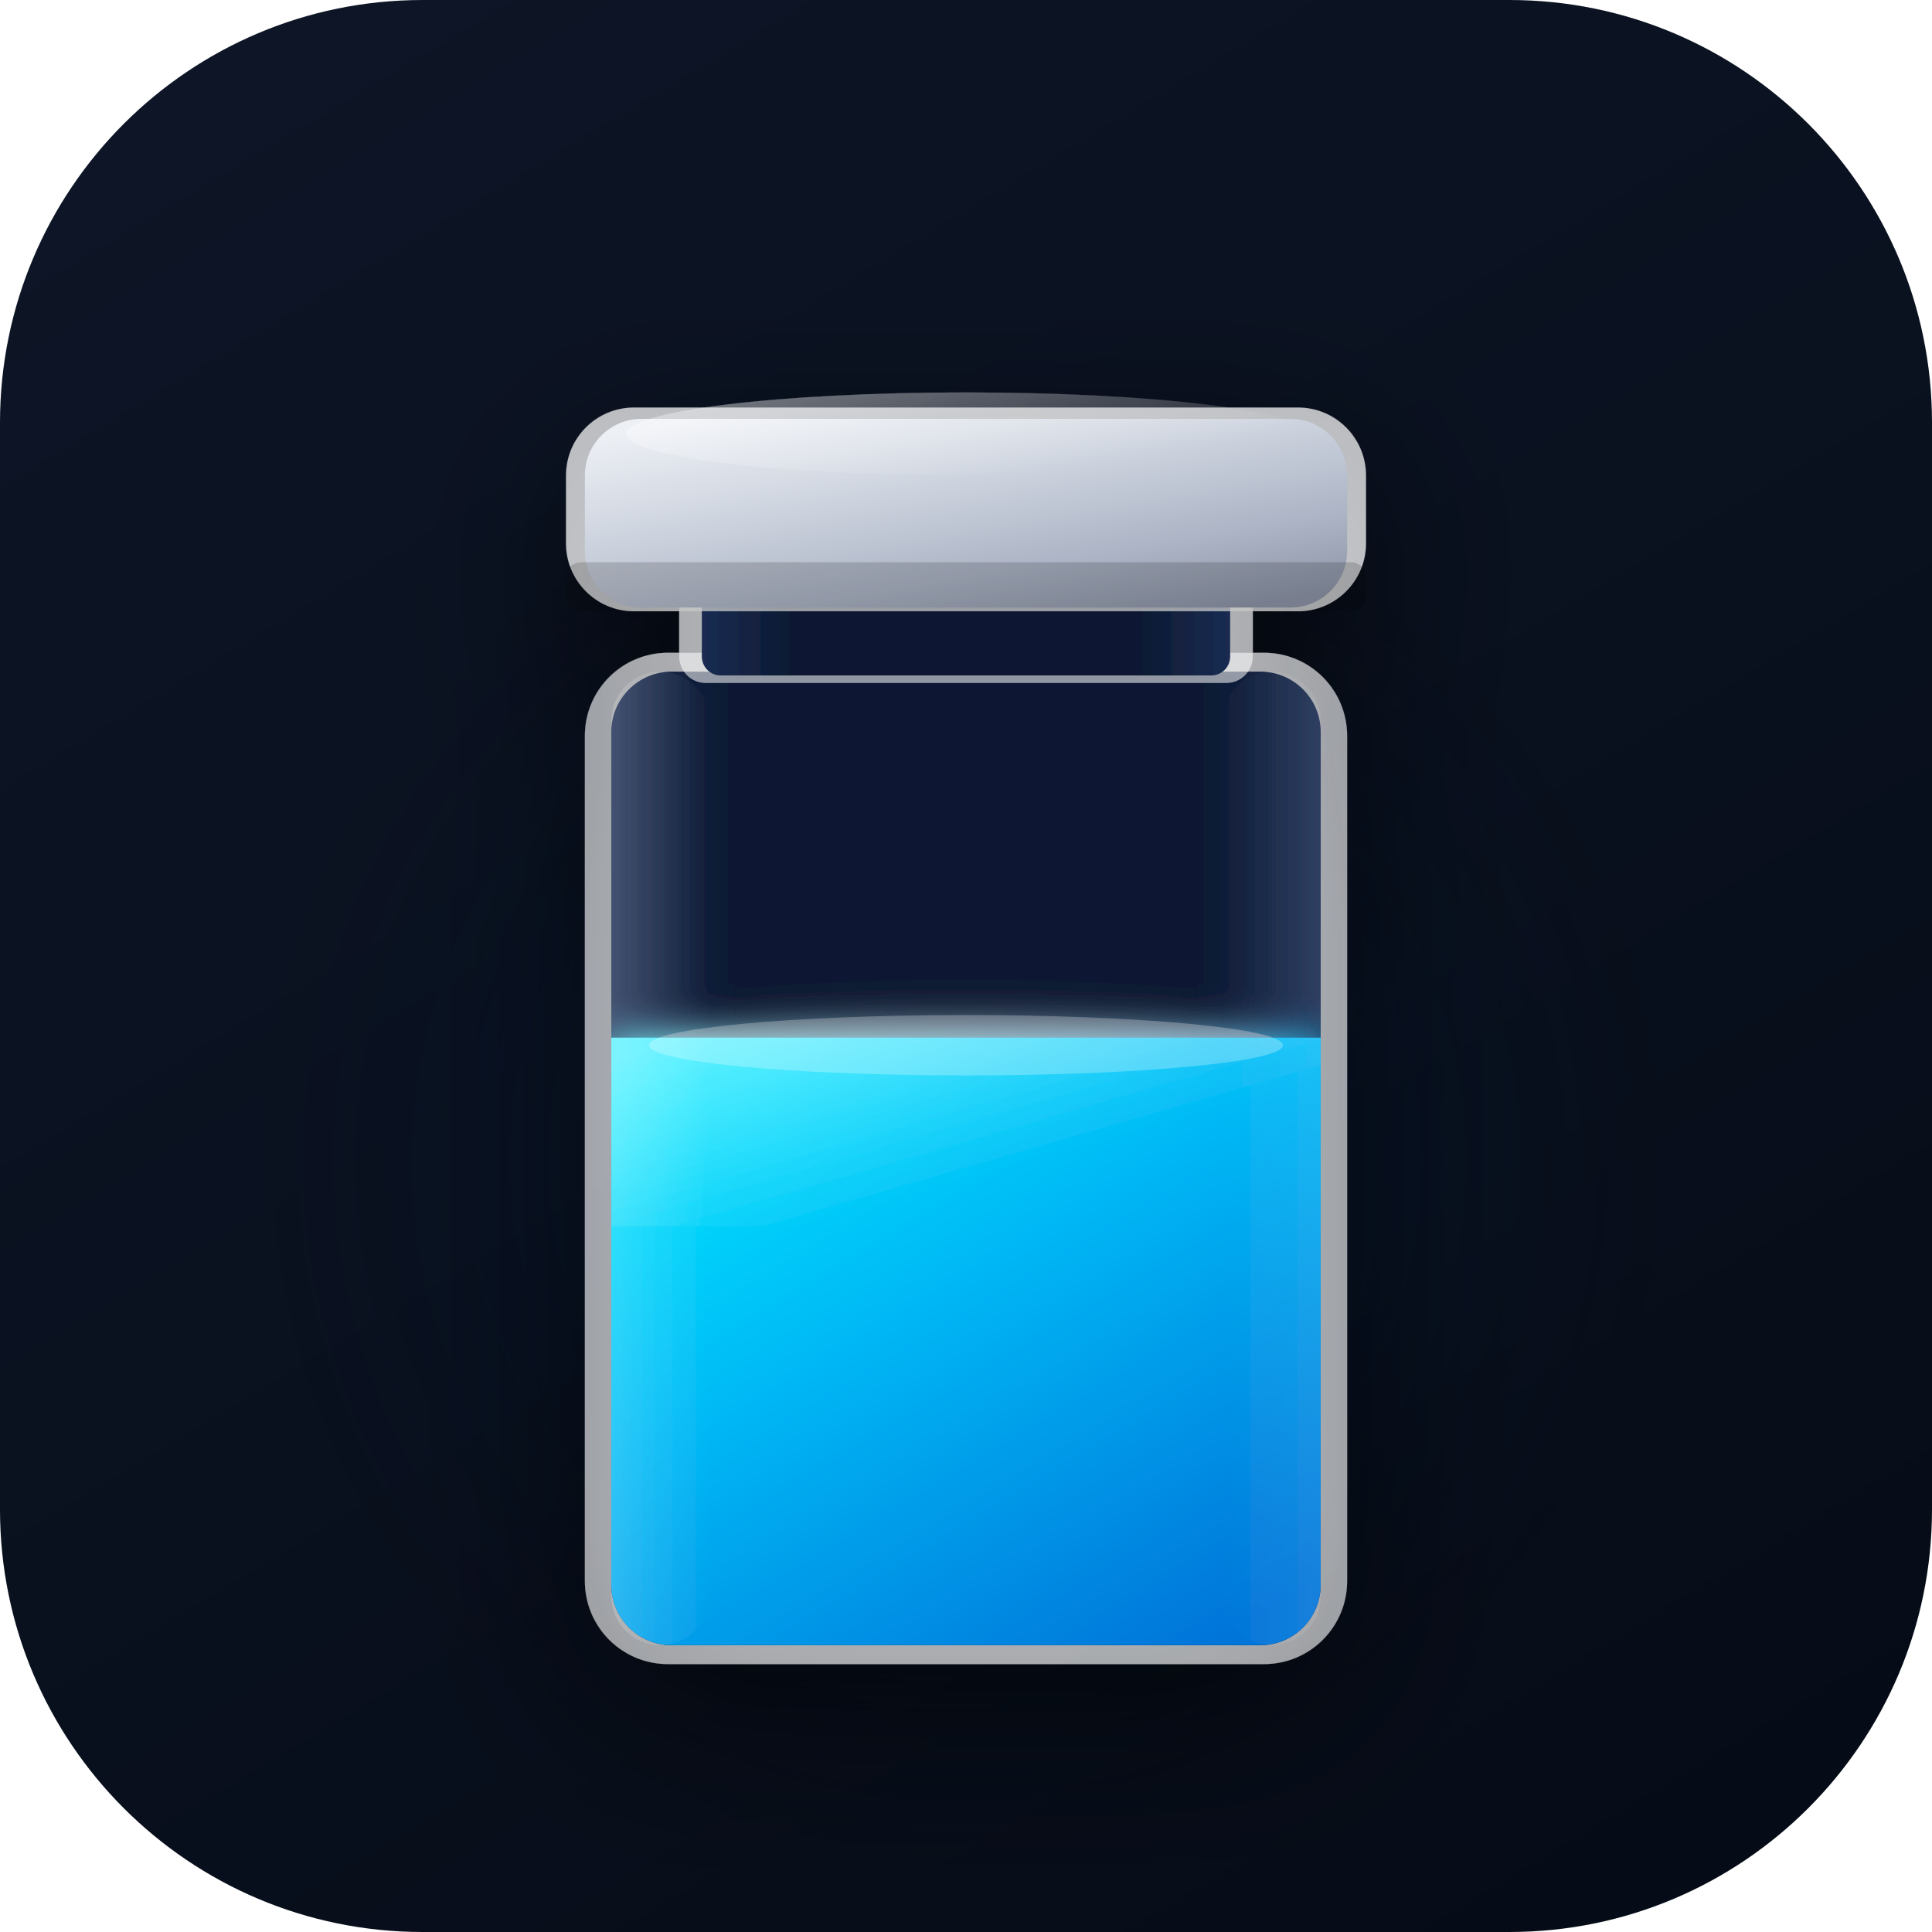
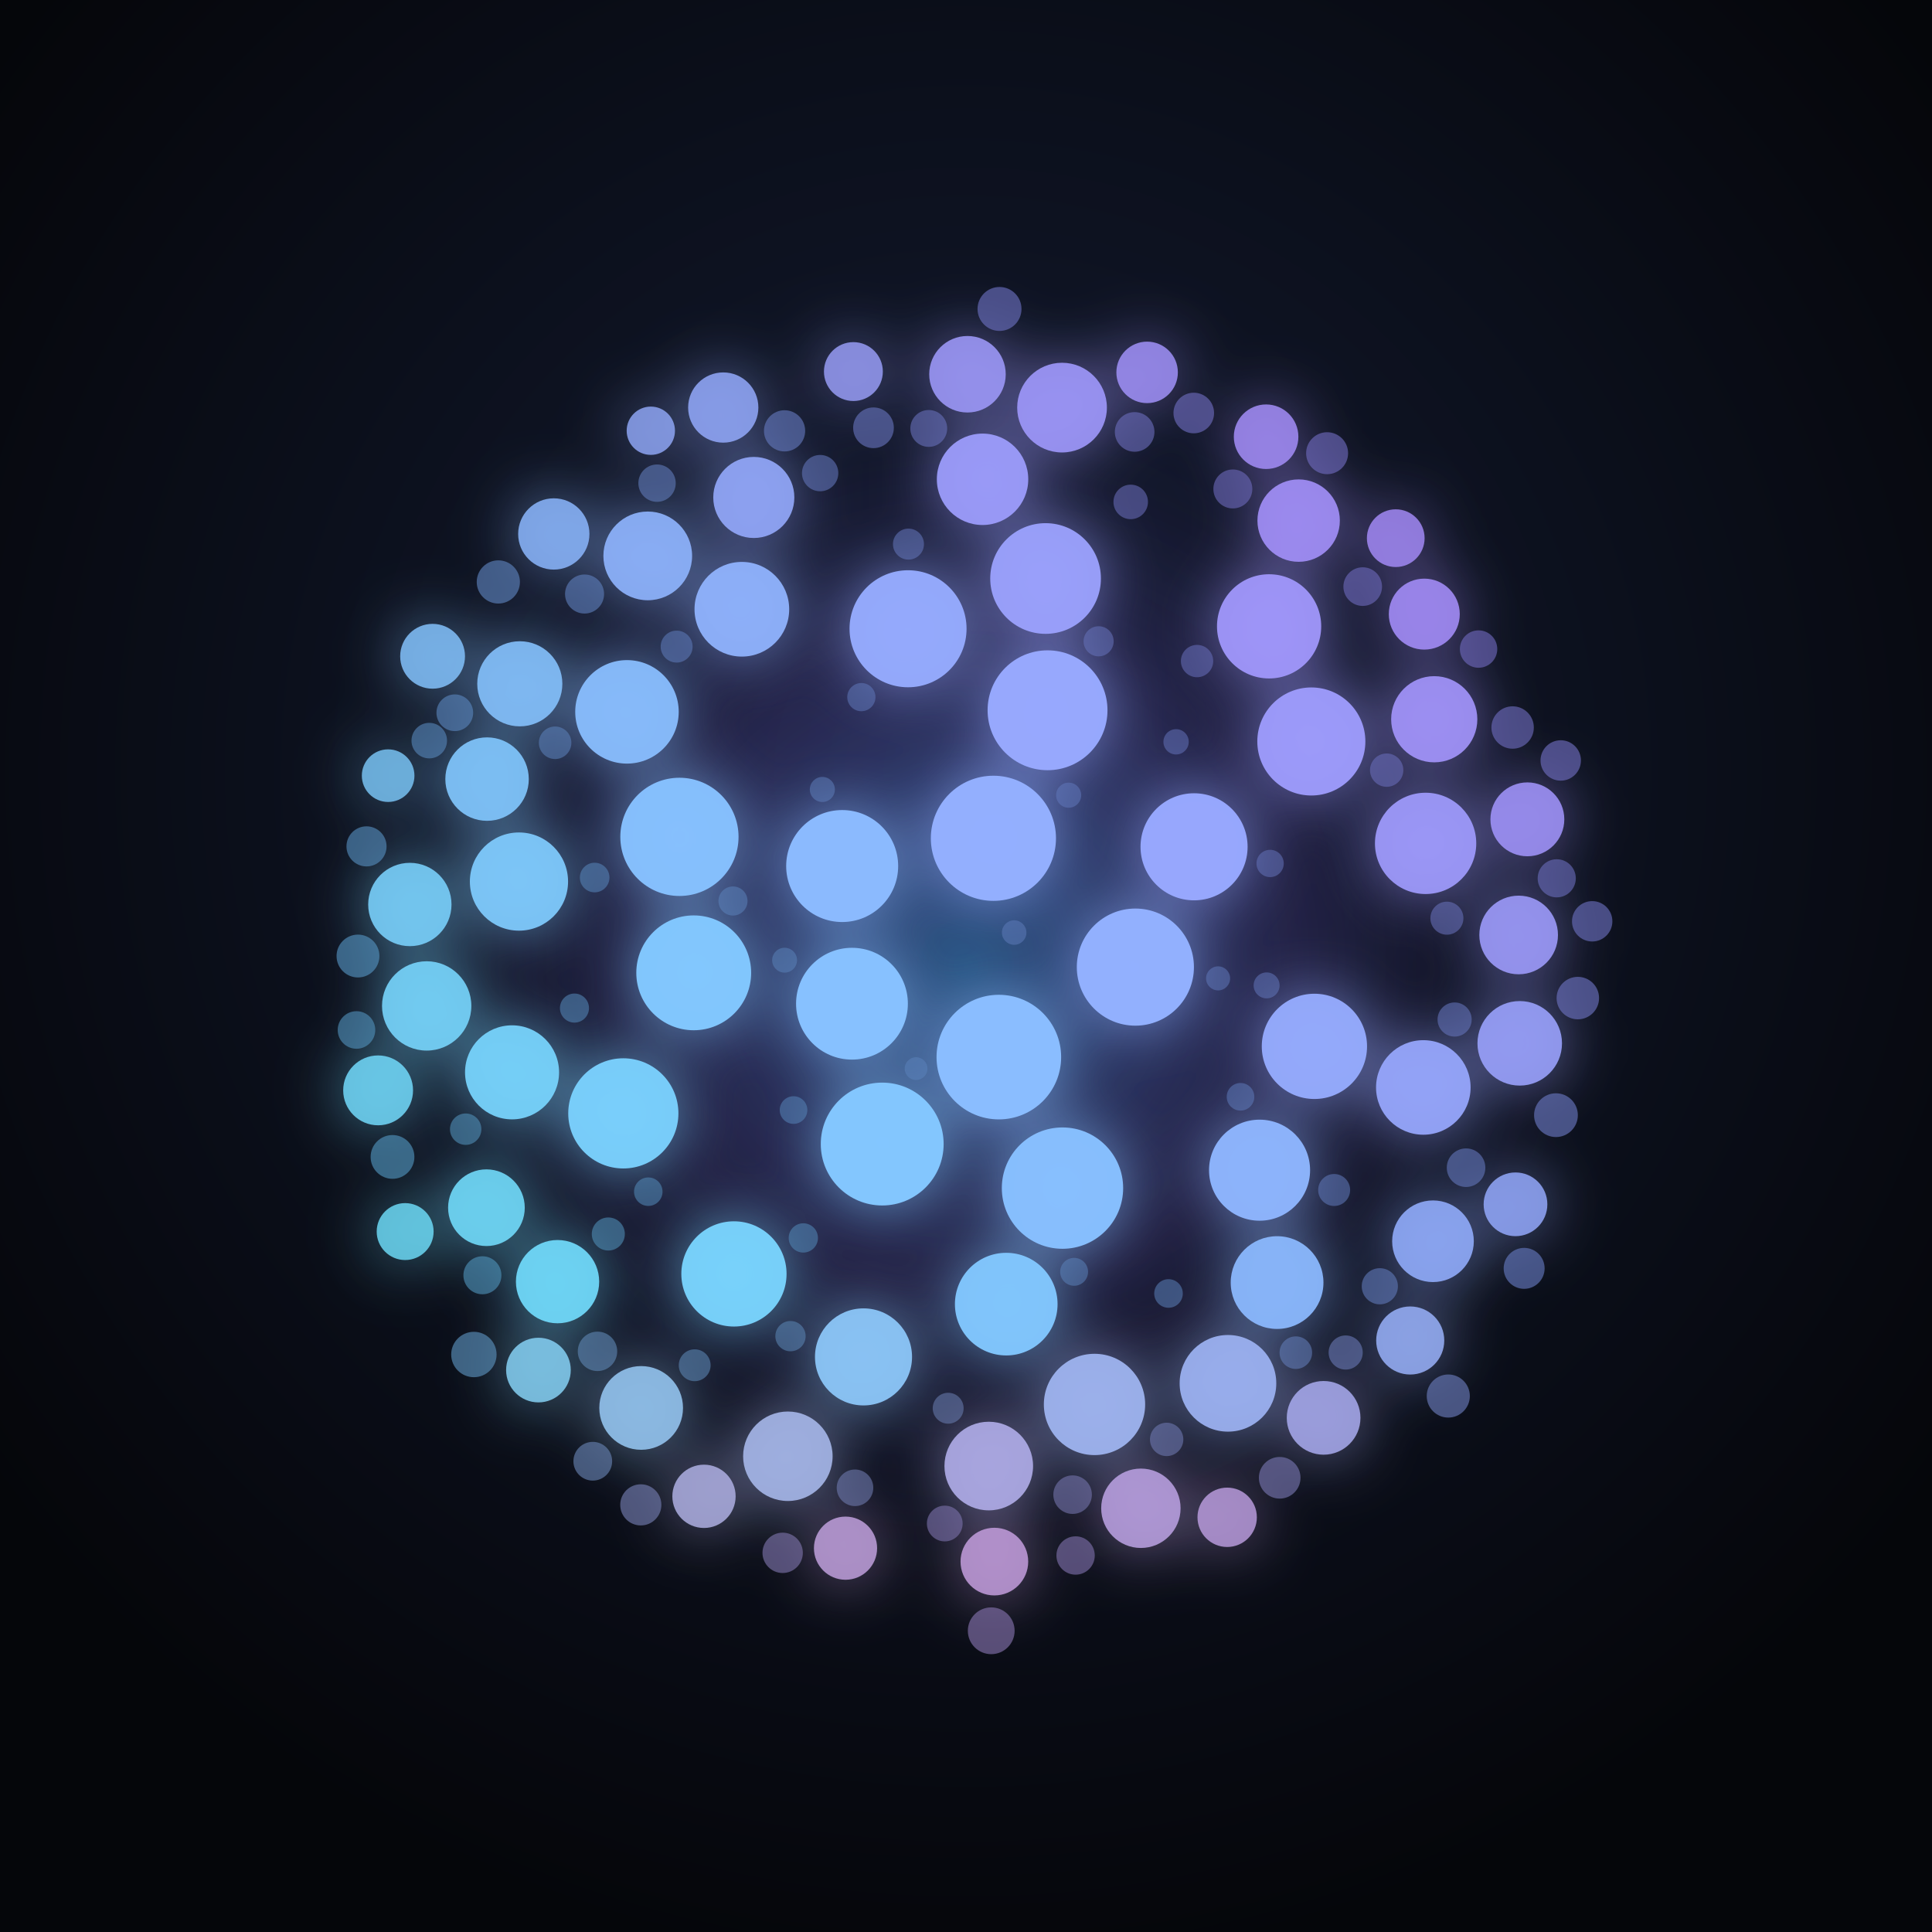
- <svg xmlns="http://www.w3.org/2000/svg" viewBox="0 0 512 512" width="512" height="512">
+ <svg xmlns="http://www.w3.org/2000/svg" viewBox="0 0 1024 1024" width="1024" height="1024">
  <defs>
-     <linearGradient id="bgG" x1="0.2" y1="0" x2="0.8" y2="1">
-       <stop offset="0%" stop-color="#0d1526" />
-       <stop offset="100%" stop-color="#060c17" />
-     </linearGradient>
-     <linearGradient id="capG" x1="0.15" y1="0" x2="0.85" y2="1">
-       <stop offset="0%" stop-color="#edf0f5" />
-       <stop offset="38%" stop-color="#cdd3de" />
-       <stop offset="72%" stop-color="#adb5c6" />
-       <stop offset="100%" stop-color="#8e96a8" />
-     </linearGradient>
-     <linearGradient id="capShine" x1="0.1" y1="0" x2="0.9" y2="0.6">
-       <stop offset="0%" stop-color="#ffffff" stop-opacity="0.40" />
-       <stop offset="100%" stop-color="#ffffff" stop-opacity="0" />
-     </linearGradient>
-     <linearGradient id="glassG" x1="0" y1="0.5" x2="1" y2="0.5">
-       <stop offset="0%" stop-color="#1a2c52" />
-       <stop offset="18%" stop-color="#0c1830" />
-       <stop offset="82%" stop-color="#0c1830" />
-       <stop offset="100%" stop-color="#1a2c52" />
-     </linearGradient>
-     <linearGradient id="liqG" x1="0.15" y1="0" x2="0.85" y2="1">
-       <stop offset="0%" stop-color="#00e8ff" />
-       <stop offset="42%" stop-color="#00b8f5" />
-       <stop offset="100%" stop-color="#0074d9" />
-     </linearGradient>
-     <linearGradient id="liqShineG" x1="0.1" y1="0" x2="0.7" y2="0.55">
-       <stop offset="0%" stop-color="#ffffff" stop-opacity="0.38" />
-       <stop offset="100%" stop-color="#ffffff" stop-opacity="0" />
-     </linearGradient>
-     <linearGradient id="reflL" x1="0" y1="0.5" x2="1" y2="0.5">
-       <stop offset="0%" stop-color="#ffffff" stop-opacity="0.18" />
-       <stop offset="100%" stop-color="#ffffff" stop-opacity="0" />
-     </linearGradient>
-     <linearGradient id="reflR" x1="0" y1="0.5" x2="1" y2="0.5">
-       <stop offset="0%" stop-color="#ffffff" stop-opacity="0" />
-       <stop offset="100%" stop-color="#ffffff" stop-opacity="0.09" />
-     </linearGradient>
-     <radialGradient id="ambientG" cx="50%" cy="60%" r="38%">
-       <stop offset="0%" stop-color="#0055bb" stop-opacity="0.28" />
-       <stop offset="100%" stop-color="#000000" stop-opacity="0" />
+     <radialGradient id="gBg" cx="50%" cy="40%" r="62%">
+       <stop offset="0" stop-color="#141c33" />
+       <stop offset="1" stop-color="#05060a" />
    </radialGradient>
-     <filter id="vialShad" x="-20%" y="-10%" width="140%" height="130%">
-       <feDropShadow dx="0" dy="14" stdDeviation="24" flood-color="#000000" flood-opacity="0.65" />
+     <radialGradient id="gGlow" cx="50%" cy="50%" r="50%">
+       <stop offset="0" stop-color="#46aaff" stop-opacity="0.40" />
+       <stop offset="0.5" stop-color="#966eff" stop-opacity="0.14" />
+       <stop offset="1" stop-color="#000" stop-opacity="0" />
+     </radialGradient>
+     <filter id="blur" x="-30%" y="-30%" width="160%" height="160%">
+       <feGaussianBlur stdDeviation="20" />
    </filter>
-     <filter id="liqGlow" x="-8%" y="-8%" width="116%" height="116%">
-       <feGaussianBlur stdDeviation="5" result="b" />
-       <feMerge>
-         <feMergeNode in="b" />
-         <feMergeNode in="SourceGraphic" />
-       </feMerge>
-     </filter>
-     <clipPath id="bodyClip">
-       <rect x="162" y="178" width="188" height="258" rx="16" ry="16" />
-     </clipPath>
  </defs>
-   <rect width="512" height="512" rx="112" ry="112" fill="url(#bgG)" />
-   <rect width="512" height="512" rx="112" ry="112" fill="url(#ambientG)" />
-   <g filter="url(#vialShad)">
-     <rect x="155" y="173" width="202" height="268" rx="22" ry="22" fill="rgba(255,255,255,0.55)" />
-     <rect x="162" y="178" width="188" height="258" rx="16" ry="16" fill="url(#glassG)" />
-     <g clip-path="url(#bodyClip)" filter="url(#liqGlow)">
-       <rect x="162" y="275" width="188" height="161" fill="url(#liqG)" />
-       <rect x="162" y="275" width="188" height="50" fill="url(#liqShineG)" />
-       <ellipse cx="256" cy="277" rx="84" ry="8" fill="rgba(255,255,255,0.26)" />
+   <rect width="1024" height="1024" fill="url(#gBg)" />
+   <g transform="translate(512 512) scale(0.84) translate(-512 -512)">
+     <rect x="92" y="92" width="840" height="840" fill="url(#gGlow)" />
+     <g filter="url(#blur)" opacity="0.7">
+       <circle cx="147.38" cy="391.90" r="16.60" fill="#7fcdff" fill-opacity="0.79" />
+       <circle cx="313.13" cy="174.26" r="15.24" fill="#95aeff" fill-opacity="0.79" />
+       <circle cx="158.12" cy="679.57" r="17.96" fill="#71e2ff" fill-opacity="0.80" />
+       <circle cx="676.79" cy="859.86" r="18.73" fill="#c0a1e4" fill-opacity="0.80" />
+       <circle cx="783.16" cy="242.05" r="18.21" fill="#a98fff" fill-opacity="0.80" />
+       <circle cx="440.95" cy="136.93" r="18.58" fill="#9da2ff" fill-opacity="0.80" />
+       <circle cx="626.28" cy="137.44" r="19.40" fill="#a595ff" fill-opacity="0.82" />
+       <circle cx="701.36" cy="178.04" r="20.37" fill="#a891ff" fill-opacity="0.82" />
+       <circle cx="435.98" cy="879.34" r="19.93" fill="#c3a3e0" fill-opacity="0.83" />
+       <circle cx="141.06" cy="590.47" r="22.04" fill="#74ddff" fill-opacity="0.83" />
+       <circle cx="175.43" cy="316.57" r="20.45" fill="#85c4ff" fill-opacity="0.83" />
+       <circle cx="346.68" cy="846.62" r="19.97" fill="#b1b2e6" fill-opacity="0.83" />
+       <circle cx="858.72" cy="662.37" r="20.10" fill="#96abff" fill-opacity="0.83" />
+       <circle cx="358.83" cy="159.62" r="22.16" fill="#96acff" fill-opacity="0.83" />
+       <circle cx="242.22" cy="766.96" r="20.40" fill="#87d2f6" fill-opacity="0.84" />
+       <circle cx="529.90" cy="887.81" r="21.35" fill="#c6a0df" fill-opacity="0.84" />
+       <circle cx="251.91" cy="239.39" r="22.49" fill="#8db8ff" fill-opacity="0.84" />
+       <circle cx="792.30" cy="748.30" r="21.48" fill="#99b1fa" fill-opacity="0.85" />
+       <circle cx="512.93" cy="138.62" r="24.14" fill="#a19cff" fill-opacity="0.85" />
+       <circle cx="801.17" cy="289.97" r="22.39" fill="#a891ff" fill-opacity="0.85" />
+       <circle cx="737.64" cy="797.11" r="23.25" fill="#a9acf0" fill-opacity="0.85" />
+       <circle cx="866.21" cy="419.46" r="23.31" fill="#a497ff" fill-opacity="0.85" />
+       <circle cx="622.35" cy="854.16" r="25.05" fill="#bda4e5" fill-opacity="0.85" />
+       <circle cx="161.08" cy="473.19" r="26.29" fill="#7bd3ff" fill-opacity="0.87" />
+       <circle cx="721.89" cy="230.97" r="26.00" fill="#a793ff" fill-opacity="0.87" />
+       <circle cx="860.71" cy="492.42" r="24.81" fill="#a09dff" fill-opacity="0.87" />
+       <circle cx="209.40" cy="664.51" r="24.19" fill="#73dfff" fill-opacity="0.87" />
+       <circle cx="806.66" cy="685.68" r="25.76" fill="#93afff" fill-opacity="0.87" />
+       <circle cx="307.03" cy="790.85" r="26.41" fill="#95c6f1" fill-opacity="0.88" />
+       <circle cx="230.46" cy="333.94" r="26.85" fill="#86c3ff" fill-opacity="0.88" />
+       <circle cx="171.70" cy="537.19" r="28.18" fill="#78d8ff" fill-opacity="0.88" />
+       <circle cx="378.11" cy="216.36" r="25.58" fill="#96acff" fill-opacity="0.88" />
+       <circle cx="861.39" cy="560.79" r="26.67" fill="#9ca3ff" fill-opacity="0.88" />
+       <circle cx="572.60" cy="159.67" r="28.30" fill="#a19bff" fill-opacity="0.88" />
+       <circle cx="807.45" cy="356.31" r="27.19" fill="#a596ff" fill-opacity="0.89" />
+       <circle cx="399.60" cy="821.34" r="28.23" fill="#a7b8eb" fill-opacity="0.89" />
+       <circle cx="311.19" cy="253.23" r="27.99" fill="#8fb5ff" fill-opacity="0.90" />
+       <circle cx="254.28" cy="711.17" r="26.27" fill="#73deff" fill-opacity="0.90" />
+       <circle cx="526.36" cy="827.52" r="27.96" fill="#b1ade9" fill-opacity="0.90" />
+       <circle cx="209.80" cy="394.07" r="26.33" fill="#82c8ff" fill-opacity="0.90" />
+       <circle cx="677.29" cy="775.32" r="30.49" fill="#9eb4f5" fill-opacity="0.91" />
+       <circle cx="802.00" cy="434.63" r="31.96" fill="#a09cff" fill-opacity="0.91" />
+       <circle cx="522.44" cy="204.90" r="28.84" fill="#9f9fff" fill-opacity="0.92" />
+       <circle cx="800.56" cy="588.63" r="29.83" fill="#98a8ff" fill-opacity="0.92" />
+       <circle cx="225.57" cy="579.10" r="29.67" fill="#79d6ff" fill-opacity="0.92" />
+       <circle cx="703.25" cy="297.69" r="32.88" fill="#a399ff" fill-opacity="0.92" />
+       <circle cx="229.93" cy="458.72" r="30.98" fill="#80ccff" fill-opacity="0.92" />
+       <circle cx="593.08" cy="788.65" r="31.96" fill="#a0b6f2" fill-opacity="0.93" />
+       <circle cx="708.28" cy="711.75" r="29.26" fill="#8cbaff" fill-opacity="0.93" />
+       <circle cx="370.57" cy="286.90" r="29.87" fill="#91b4ff" fill-opacity="0.93" />
+       <circle cx="298.08" cy="351.64" r="32.65" fill="#89beff" fill-opacity="0.94" />
+       <circle cx="729.90" cy="370.33" r="34.09" fill="#a09dff" fill-opacity="0.94" />
+       <circle cx="562.21" cy="267.50" r="34.92" fill="#9ca3ff" fill-opacity="0.94" />
+       <circle cx="447.33" cy="758.65" r="30.62" fill="#8cc7f8" fill-opacity="0.94" />
+       <circle cx="365.58" cy="706.29" r="33.20" fill="#7ad5ff" fill-opacity="0.95" />
+       <circle cx="295.78" cy="604.99" r="34.76" fill="#7bd2ff" fill-opacity="0.95" />
+       <circle cx="731.84" cy="562.71" r="33.21" fill="#96acff" fill-opacity="0.95" />
+       <circle cx="697.23" cy="640.84" r="31.88" fill="#8fb6ff" fill-opacity="0.96" />
+       <circle cx="475.43" cy="299.21" r="36.92" fill="#96acff" fill-opacity="0.96" />
+       <circle cx="537.39" cy="725.35" r="32.38" fill="#82c8ff" fill-opacity="0.96" />
+       <circle cx="331.18" cy="430.52" r="37.30" fill="#87c2ff" fill-opacity="0.97" />
+       <circle cx="563.45" cy="350.64" r="37.82" fill="#98a9ff" fill-opacity="0.98" />
+       <circle cx="340.20" cy="516.31" r="36.23" fill="#83c8ff" fill-opacity="0.98" />
+       <circle cx="655.90" cy="436.79" r="33.78" fill="#98a8ff" fill-opacity="0.98" />
+       <circle cx="572.88" cy="652.15" r="38.28" fill="#88c0ff" fill-opacity="0.98" />
+       <circle cx="459.13" cy="624.34" r="38.76" fill="#83c7ff" fill-opacity="0.99" />
+       <circle cx="618.87" cy="512.70" r="36.95" fill="#92b1ff" fill-opacity="0.99" />
+       <circle cx="529.29" cy="431.42" r="39.48" fill="#93b0ff" fill-opacity="0.99" />
+       <circle cx="433.87" cy="448.93" r="35.33" fill="#8bbbff" fill-opacity="0.99" />
+       <circle cx="440.05" cy="535.79" r="35.27" fill="#87c1ff" fill-opacity="1.00" />
+       <circle cx="532.72" cy="569.48" r="39.31" fill="#8abdff" fill-opacity="1.00" />
    </g>
-     <rect x="162" y="178" width="26" height="258" rx="13" ry="13" fill="url(#reflL)" />
-     <rect x="324" y="178" width="26" height="258" rx="13" ry="13" fill="url(#reflR)" />
-     <rect x="180" y="147" width="152" height="34" rx="7" ry="7" fill="rgba(255,255,255,0.55)" />
-     <rect x="186" y="151" width="140" height="28" rx="5" ry="5" fill="url(#glassG)" />
-     <rect x="150" y="108" width="212" height="54" rx="18" ry="18" fill="rgba(255,255,255,0.70)" />
-     <rect x="155" y="111" width="202" height="50" rx="15" ry="15" fill="url(#capG)" />
-     <ellipse cx="256" cy="115" rx="90" ry="11" fill="url(#capShine)" />
-     <rect x="150" y="149" width="212" height="13" rx="4" ry="4" fill="rgba(0,0,0,0.16)" />
+   </g>
+   <g transform="translate(512 512) scale(0.84) translate(-512 -512)">
+     <circle cx="542.39" cy="490.90" r="7.73" fill="#617fbe" fill-opacity="0.50" />
+     <circle cx="480.50" cy="576.74" r="7.18" fill="#5d84be" fill-opacity="0.50" />
+     <circle cx="397.54" cy="508.34" r="7.85" fill="#5c86be" fill-opacity="0.50" />
+     <circle cx="576.77" cy="404.22" r="7.92" fill="#637bbe" fill-opacity="0.51" />
+     <circle cx="671.06" cy="519.81" r="7.59" fill="#637cbe" fill-opacity="0.51" />
+     <circle cx="421.36" cy="400.61" r="7.91" fill="#6081be" fill-opacity="0.51" />
+     <circle cx="403.18" cy="602.89" r="8.72" fill="#598abe" fill-opacity="0.51" />
+     <circle cx="580.22" cy="704.97" r="8.80" fill="#5c86be" fill-opacity="0.51" />
+     <circle cx="445.98" cy="342.34" r="8.90" fill="#627cbe" fill-opacity="0.52" />
+     <circle cx="364.97" cy="470.99" r="9.18" fill="#5c86be" fill-opacity="0.52" />
+     <circle cx="703.89" cy="447.30" r="8.61" fill="#6776be" fill-opacity="0.52" />
+     <circle cx="644.56" cy="370.55" r="7.99" fill="#6775be" fill-opacity="0.52" />
+     <circle cx="685.22" cy="594.53" r="8.71" fill="#617ebe" fill-opacity="0.52" />
+     <circle cx="701.68" cy="524.24" r="8.19" fill="#647abe" fill-opacity="0.52" />
+     <circle cx="409.35" cy="683.58" r="9.24" fill="#568ebe" fill-opacity="0.52" />
+     <circle cx="595.68" cy="307.12" r="9.50" fill="#6875be" fill-opacity="0.53" />
+     <circle cx="311.53" cy="654.40" r="8.99" fill="#568fbe" fill-opacity="0.53" />
+     <circle cx="639.78" cy="718.63" r="9.02" fill="#5d85be" fill-opacity="0.53" />
+     <circle cx="264.95" cy="538.55" r="9.17" fill="#578dbe" fill-opacity="0.54" />
+     <circle cx="401.26" cy="745.55" r="9.56" fill="#5e8aba" fill-opacity="0.54" />
+     <circle cx="475.70" cy="245.80" r="9.78" fill="#6678be" fill-opacity="0.54" />
+     <circle cx="657.79" cy="319.59" r="10.20" fill="#6a71be" fill-opacity="0.54" />
+     <circle cx="277.69" cy="456.18" r="9.34" fill="#598abe" fill-opacity="0.54" />
+     <circle cx="329.42" cy="310.47" r="10.08" fill="#617fbe" fill-opacity="0.54" />
+     <circle cx="744.29" cy="653.33" r="10.09" fill="#627dbe" fill-opacity="0.54" />
+     <circle cx="252.74" cy="371.15" r="10.26" fill="#5d84be" fill-opacity="0.55" />
+     <circle cx="500.75" cy="791.04" r="9.75" fill="#6b80b5" fill-opacity="0.55" />
+     <circle cx="286.31" cy="681.10" r="10.43" fill="#5294be" fill-opacity="0.56" />
+     <circle cx="815.44" cy="481.83" r="10.42" fill="#6972be" fill-opacity="0.56" />
+     <circle cx="777.43" cy="388.42" r="10.52" fill="#6c6fbe" fill-opacity="0.56" />
+     <circle cx="615.93" cy="219.17" r="10.89" fill="#6b70be" fill-opacity="0.56" />
+     <circle cx="340.81" cy="763.92" r="10.05" fill="#5f8bb9" fill-opacity="0.56" />
+     <circle cx="720.12" cy="755.97" r="10.27" fill="#647fbb" fill-opacity="0.56" />
+     <circle cx="196.31" cy="614.96" r="9.91" fill="#5393be" fill-opacity="0.57" />
+     <circle cx="820.31" cy="545.77" r="10.77" fill="#6776be" fill-opacity="0.57" />
+     <circle cx="638.60" cy="810.71" r="10.53" fill="#707bb4" fill-opacity="0.57" />
+     <circle cx="419.97" cy="201.00" r="11.46" fill="#6578be" fill-opacity="0.57" />
+     <circle cx="441.96" cy="841.24" r="11.54" fill="#717db2" fill-opacity="0.58" />
+     <circle cx="773.11" cy="714.08" r="11.41" fill="#627dbe" fill-opacity="0.58" />
+     <circle cx="488.50" cy="172.81" r="11.63" fill="#6973be" fill-opacity="0.58" />
+     <circle cx="317.06" cy="207.34" r="11.79" fill="#627ebe" fill-opacity="0.58" />
+     <circle cx="579.27" cy="845.57" r="12.16" fill="#7877b0" fill-opacity="0.58" />
+     <circle cx="827.53" cy="639.27" r="12.17" fill="#6579be" fill-opacity="0.59" />
+     <circle cx="680.38" cy="210.99" r="12.29" fill="#6e6cbe" fill-opacity="0.59" />
+     <circle cx="751.57" cy="755.88" r="10.77" fill="#6c7bb7" fill-opacity="0.59" />
+     <circle cx="279.48" cy="755.15" r="12.44" fill="#618ab7" fill-opacity="0.59" />
+     <circle cx="173.33" cy="369.79" r="11.21" fill="#598abe" fill-opacity="0.59" />
+     <circle cx="206.87" cy="707.14" r="11.99" fill="#5097be" fill-opacity="0.60" />
+     <circle cx="884.74" cy="456.67" r="12.03" fill="#6b6fbe" fill-opacity="0.60" />
+     <circle cx="498.60" cy="863.78" r="11.28" fill="#7d74ad" fill-opacity="0.60" />
+     <circle cx="618.41" cy="175.01" r="12.50" fill="#6c6ebe" fill-opacity="0.60" />
+     <circle cx="762.32" cy="272.61" r="12.19" fill="#6e6bbe" fill-opacity="0.60" />
+     <circle cx="127.41" cy="552.37" r="11.85" fill="#5393be" fill-opacity="0.60" />
+     <circle cx="271.32" cy="277.29" r="12.32" fill="#5f81be" fill-opacity="0.60" />
+     <circle cx="453.63" cy="172.40" r="12.84" fill="#6874be" fill-opacity="0.61" />
+     <circle cx="189.45" cy="352.21" r="11.58" fill="#5b87be" fill-opacity="0.61" />
+     <circle cx="397.52" cy="174.33" r="13.00" fill="#6579be" fill-opacity="0.62" />
+     <circle cx="133.74" cy="436.52" r="12.65" fill="#568ebe" fill-opacity="0.62" />
+     <circle cx="835.42" cy="312.02" r="11.80" fill="#6f6abe" fill-opacity="0.62" />
+     <circle cx="856.91" cy="361.52" r="13.38" fill="#6e6cbe" fill-opacity="0.62" />
+     <circle cx="581.15" cy="883.96" r="12.10" fill="#8071ac" fill-opacity="0.62" />
+     <circle cx="276.51" cy="824.48" r="12.22" fill="#6985b4" fill-opacity="0.62" />
+     <circle cx="709.93" cy="834.92" r="13.14" fill="#7776b1" fill-opacity="0.63" />
+     <circle cx="150.14" cy="632.47" r="13.81" fill="#5196be" fill-opacity="0.63" />
+     <circle cx="907.11" cy="483.80" r="12.74" fill="#6b6fbe" fill-opacity="0.63" />
+     <circle cx="655.72" cy="163.08" r="12.81" fill="#6e6cbe" fill-opacity="0.63" />
+     <circle cx="396.32" cy="882.28" r="12.73" fill="#7e75ac" fill-opacity="0.63" />
+     <circle cx="739.85" cy="188.44" r="13.24" fill="#6f6abe" fill-opacity="0.63" />
+     <circle cx="216.91" cy="269.67" r="13.63" fill="#5e84be" fill-opacity="0.63" />
+     <circle cx="128.35" cy="505.71" r="13.52" fill="#5492be" fill-opacity="0.64" />
+     <circle cx="864.18" cy="702.78" r="12.92" fill="#6579be" fill-opacity="0.64" />
+     <circle cx="533.15" cy="97.42" r="13.87" fill="#6b70be" fill-opacity="0.64" />
+     <circle cx="306.81" cy="852.01" r="12.98" fill="#747db0" fill-opacity="0.64" />
+     <circle cx="201.49" cy="757.14" r="14.32" fill="#5a90ba" fill-opacity="0.65" />
+     <circle cx="884.25" cy="606.12" r="13.81" fill="#6775be" fill-opacity="0.65" />
+     <circle cx="887.26" cy="382.31" r="12.75" fill="#6e6cbe" fill-opacity="0.65" />
+     <circle cx="898.05" cy="532.24" r="13.40" fill="#6a71be" fill-opacity="0.65" />
+     <circle cx="816.31" cy="783.34" r="13.60" fill="#697ab9" fill-opacity="0.65" />
+     <circle cx="527.92" cy="931.46" r="14.76" fill="#8370ab" fill-opacity="0.65" />
+   </g>
+   <g transform="translate(512 512) scale(0.84) translate(-512 -512)">
+     <circle cx="147.38" cy="391.90" r="16.60" fill="#7fcdff" fill-opacity="0.79" />
+     <circle cx="313.13" cy="174.26" r="15.24" fill="#95aeff" fill-opacity="0.79" />
+     <circle cx="158.12" cy="679.57" r="17.96" fill="#71e2ff" fill-opacity="0.80" />
+     <circle cx="676.79" cy="859.86" r="18.73" fill="#c0a1e4" fill-opacity="0.80" />
+     <circle cx="783.16" cy="242.05" r="18.21" fill="#a98fff" fill-opacity="0.80" />
+     <circle cx="440.95" cy="136.93" r="18.58" fill="#9da2ff" fill-opacity="0.80" />
+     <circle cx="626.28" cy="137.44" r="19.40" fill="#a595ff" fill-opacity="0.82" />
+     <circle cx="701.36" cy="178.04" r="20.37" fill="#a891ff" fill-opacity="0.82" />
+     <circle cx="435.98" cy="879.34" r="19.93" fill="#c3a3e0" fill-opacity="0.83" />
+     <circle cx="141.06" cy="590.47" r="22.04" fill="#74ddff" fill-opacity="0.83" />
+     <circle cx="175.43" cy="316.57" r="20.45" fill="#85c4ff" fill-opacity="0.83" />
+     <circle cx="346.68" cy="846.62" r="19.97" fill="#b1b2e6" fill-opacity="0.83" />
+     <circle cx="858.72" cy="662.37" r="20.10" fill="#96abff" fill-opacity="0.83" />
+     <circle cx="358.83" cy="159.62" r="22.16" fill="#96acff" fill-opacity="0.83" />
+     <circle cx="242.22" cy="766.96" r="20.40" fill="#87d2f6" fill-opacity="0.84" />
+     <circle cx="529.90" cy="887.81" r="21.35" fill="#c6a0df" fill-opacity="0.84" />
+     <circle cx="251.91" cy="239.39" r="22.49" fill="#8db8ff" fill-opacity="0.84" />
+     <circle cx="792.30" cy="748.30" r="21.48" fill="#99b1fa" fill-opacity="0.85" />
+     <circle cx="512.93" cy="138.62" r="24.14" fill="#a19cff" fill-opacity="0.85" />
+     <circle cx="801.17" cy="289.97" r="22.39" fill="#a891ff" fill-opacity="0.85" />
+     <circle cx="737.64" cy="797.11" r="23.25" fill="#a9acf0" fill-opacity="0.85" />
+     <circle cx="866.21" cy="419.46" r="23.31" fill="#a497ff" fill-opacity="0.85" />
+     <circle cx="622.35" cy="854.16" r="25.05" fill="#bda4e5" fill-opacity="0.85" />
+     <circle cx="161.08" cy="473.19" r="26.29" fill="#7bd3ff" fill-opacity="0.87" />
+     <circle cx="721.89" cy="230.97" r="26.00" fill="#a793ff" fill-opacity="0.87" />
+     <circle cx="860.71" cy="492.42" r="24.81" fill="#a09dff" fill-opacity="0.87" />
+     <circle cx="209.40" cy="664.51" r="24.19" fill="#73dfff" fill-opacity="0.87" />
+     <circle cx="806.66" cy="685.68" r="25.76" fill="#93afff" fill-opacity="0.87" />
+     <circle cx="307.03" cy="790.85" r="26.41" fill="#95c6f1" fill-opacity="0.88" />
+     <circle cx="230.46" cy="333.94" r="26.85" fill="#86c3ff" fill-opacity="0.88" />
+     <circle cx="171.70" cy="537.19" r="28.18" fill="#78d8ff" fill-opacity="0.88" />
+     <circle cx="378.11" cy="216.36" r="25.58" fill="#96acff" fill-opacity="0.88" />
+     <circle cx="861.39" cy="560.79" r="26.67" fill="#9ca3ff" fill-opacity="0.88" />
+     <circle cx="572.60" cy="159.67" r="28.30" fill="#a19bff" fill-opacity="0.88" />
+     <circle cx="807.45" cy="356.31" r="27.19" fill="#a596ff" fill-opacity="0.89" />
+     <circle cx="399.60" cy="821.34" r="28.23" fill="#a7b8eb" fill-opacity="0.89" />
+     <circle cx="311.19" cy="253.23" r="27.99" fill="#8fb5ff" fill-opacity="0.90" />
+     <circle cx="254.28" cy="711.17" r="26.27" fill="#73deff" fill-opacity="0.90" />
+     <circle cx="526.36" cy="827.52" r="27.96" fill="#b1ade9" fill-opacity="0.90" />
+     <circle cx="209.80" cy="394.07" r="26.33" fill="#82c8ff" fill-opacity="0.90" />
+     <circle cx="677.29" cy="775.32" r="30.49" fill="#9eb4f5" fill-opacity="0.91" />
+     <circle cx="802.00" cy="434.63" r="31.96" fill="#a09cff" fill-opacity="0.91" />
+     <circle cx="522.44" cy="204.90" r="28.84" fill="#9f9fff" fill-opacity="0.92" />
+     <circle cx="800.56" cy="588.63" r="29.83" fill="#98a8ff" fill-opacity="0.92" />
+     <circle cx="225.57" cy="579.10" r="29.67" fill="#79d6ff" fill-opacity="0.92" />
+     <circle cx="703.25" cy="297.69" r="32.88" fill="#a399ff" fill-opacity="0.92" />
+     <circle cx="229.93" cy="458.72" r="30.98" fill="#80ccff" fill-opacity="0.92" />
+     <circle cx="593.08" cy="788.65" r="31.96" fill="#a0b6f2" fill-opacity="0.93" />
+     <circle cx="708.28" cy="711.75" r="29.26" fill="#8cbaff" fill-opacity="0.93" />
+     <circle cx="370.57" cy="286.90" r="29.87" fill="#91b4ff" fill-opacity="0.93" />
+     <circle cx="298.08" cy="351.64" r="32.65" fill="#89beff" fill-opacity="0.94" />
+     <circle cx="729.90" cy="370.33" r="34.09" fill="#a09dff" fill-opacity="0.94" />
+     <circle cx="562.21" cy="267.50" r="34.92" fill="#9ca3ff" fill-opacity="0.94" />
+     <circle cx="447.33" cy="758.65" r="30.62" fill="#8cc7f8" fill-opacity="0.94" />
+     <circle cx="365.58" cy="706.29" r="33.20" fill="#7ad5ff" fill-opacity="0.95" />
+     <circle cx="295.78" cy="604.99" r="34.76" fill="#7bd2ff" fill-opacity="0.95" />
+     <circle cx="731.84" cy="562.71" r="33.21" fill="#96acff" fill-opacity="0.95" />
+     <circle cx="697.23" cy="640.84" r="31.88" fill="#8fb6ff" fill-opacity="0.96" />
+     <circle cx="475.43" cy="299.21" r="36.92" fill="#96acff" fill-opacity="0.96" />
+     <circle cx="537.39" cy="725.35" r="32.38" fill="#82c8ff" fill-opacity="0.96" />
+     <circle cx="331.18" cy="430.52" r="37.30" fill="#87c2ff" fill-opacity="0.97" />
+     <circle cx="563.45" cy="350.64" r="37.82" fill="#98a9ff" fill-opacity="0.98" />
+     <circle cx="340.20" cy="516.31" r="36.23" fill="#83c8ff" fill-opacity="0.98" />
+     <circle cx="655.90" cy="436.79" r="33.78" fill="#98a8ff" fill-opacity="0.98" />
+     <circle cx="572.88" cy="652.15" r="38.28" fill="#88c0ff" fill-opacity="0.98" />
+     <circle cx="459.13" cy="624.34" r="38.76" fill="#83c7ff" fill-opacity="0.99" />
+     <circle cx="618.87" cy="512.70" r="36.95" fill="#92b1ff" fill-opacity="0.99" />
+     <circle cx="529.29" cy="431.42" r="39.48" fill="#93b0ff" fill-opacity="0.99" />
+     <circle cx="433.87" cy="448.93" r="35.33" fill="#8bbbff" fill-opacity="0.99" />
+     <circle cx="440.05" cy="535.79" r="35.27" fill="#87c1ff" fill-opacity="1.00" />
+     <circle cx="532.72" cy="569.48" r="39.31" fill="#8abdff" fill-opacity="1.00" />
  </g>
</svg>
